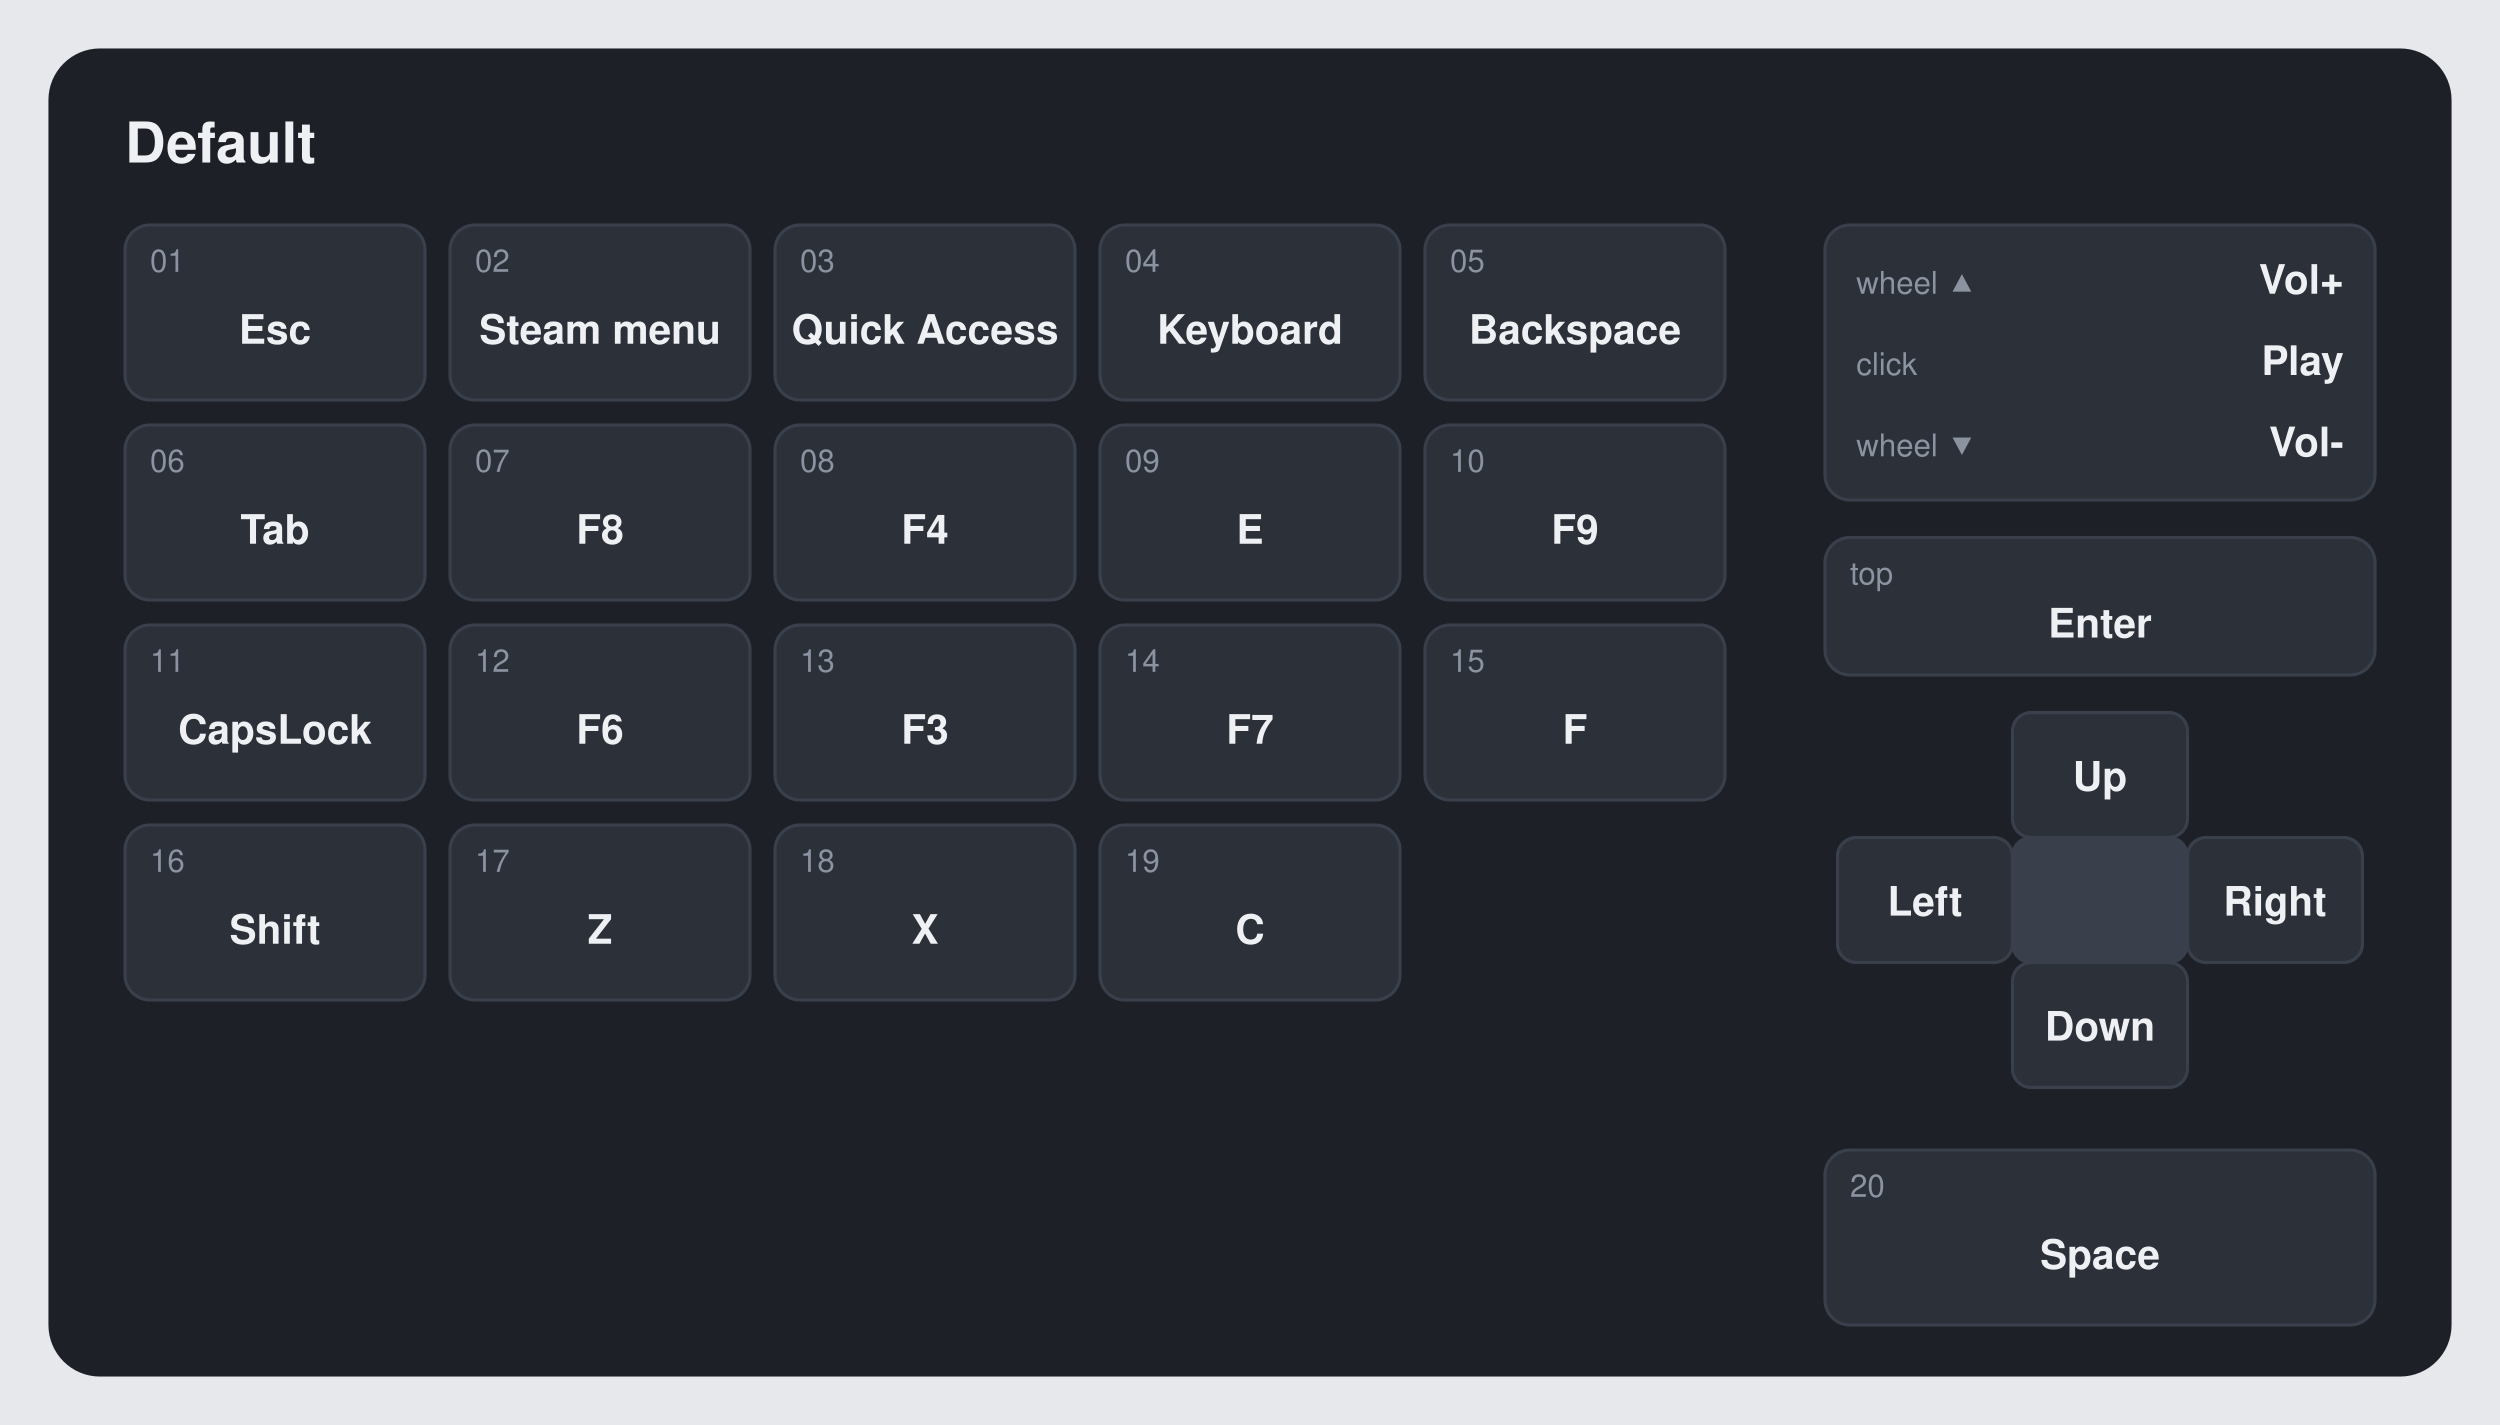
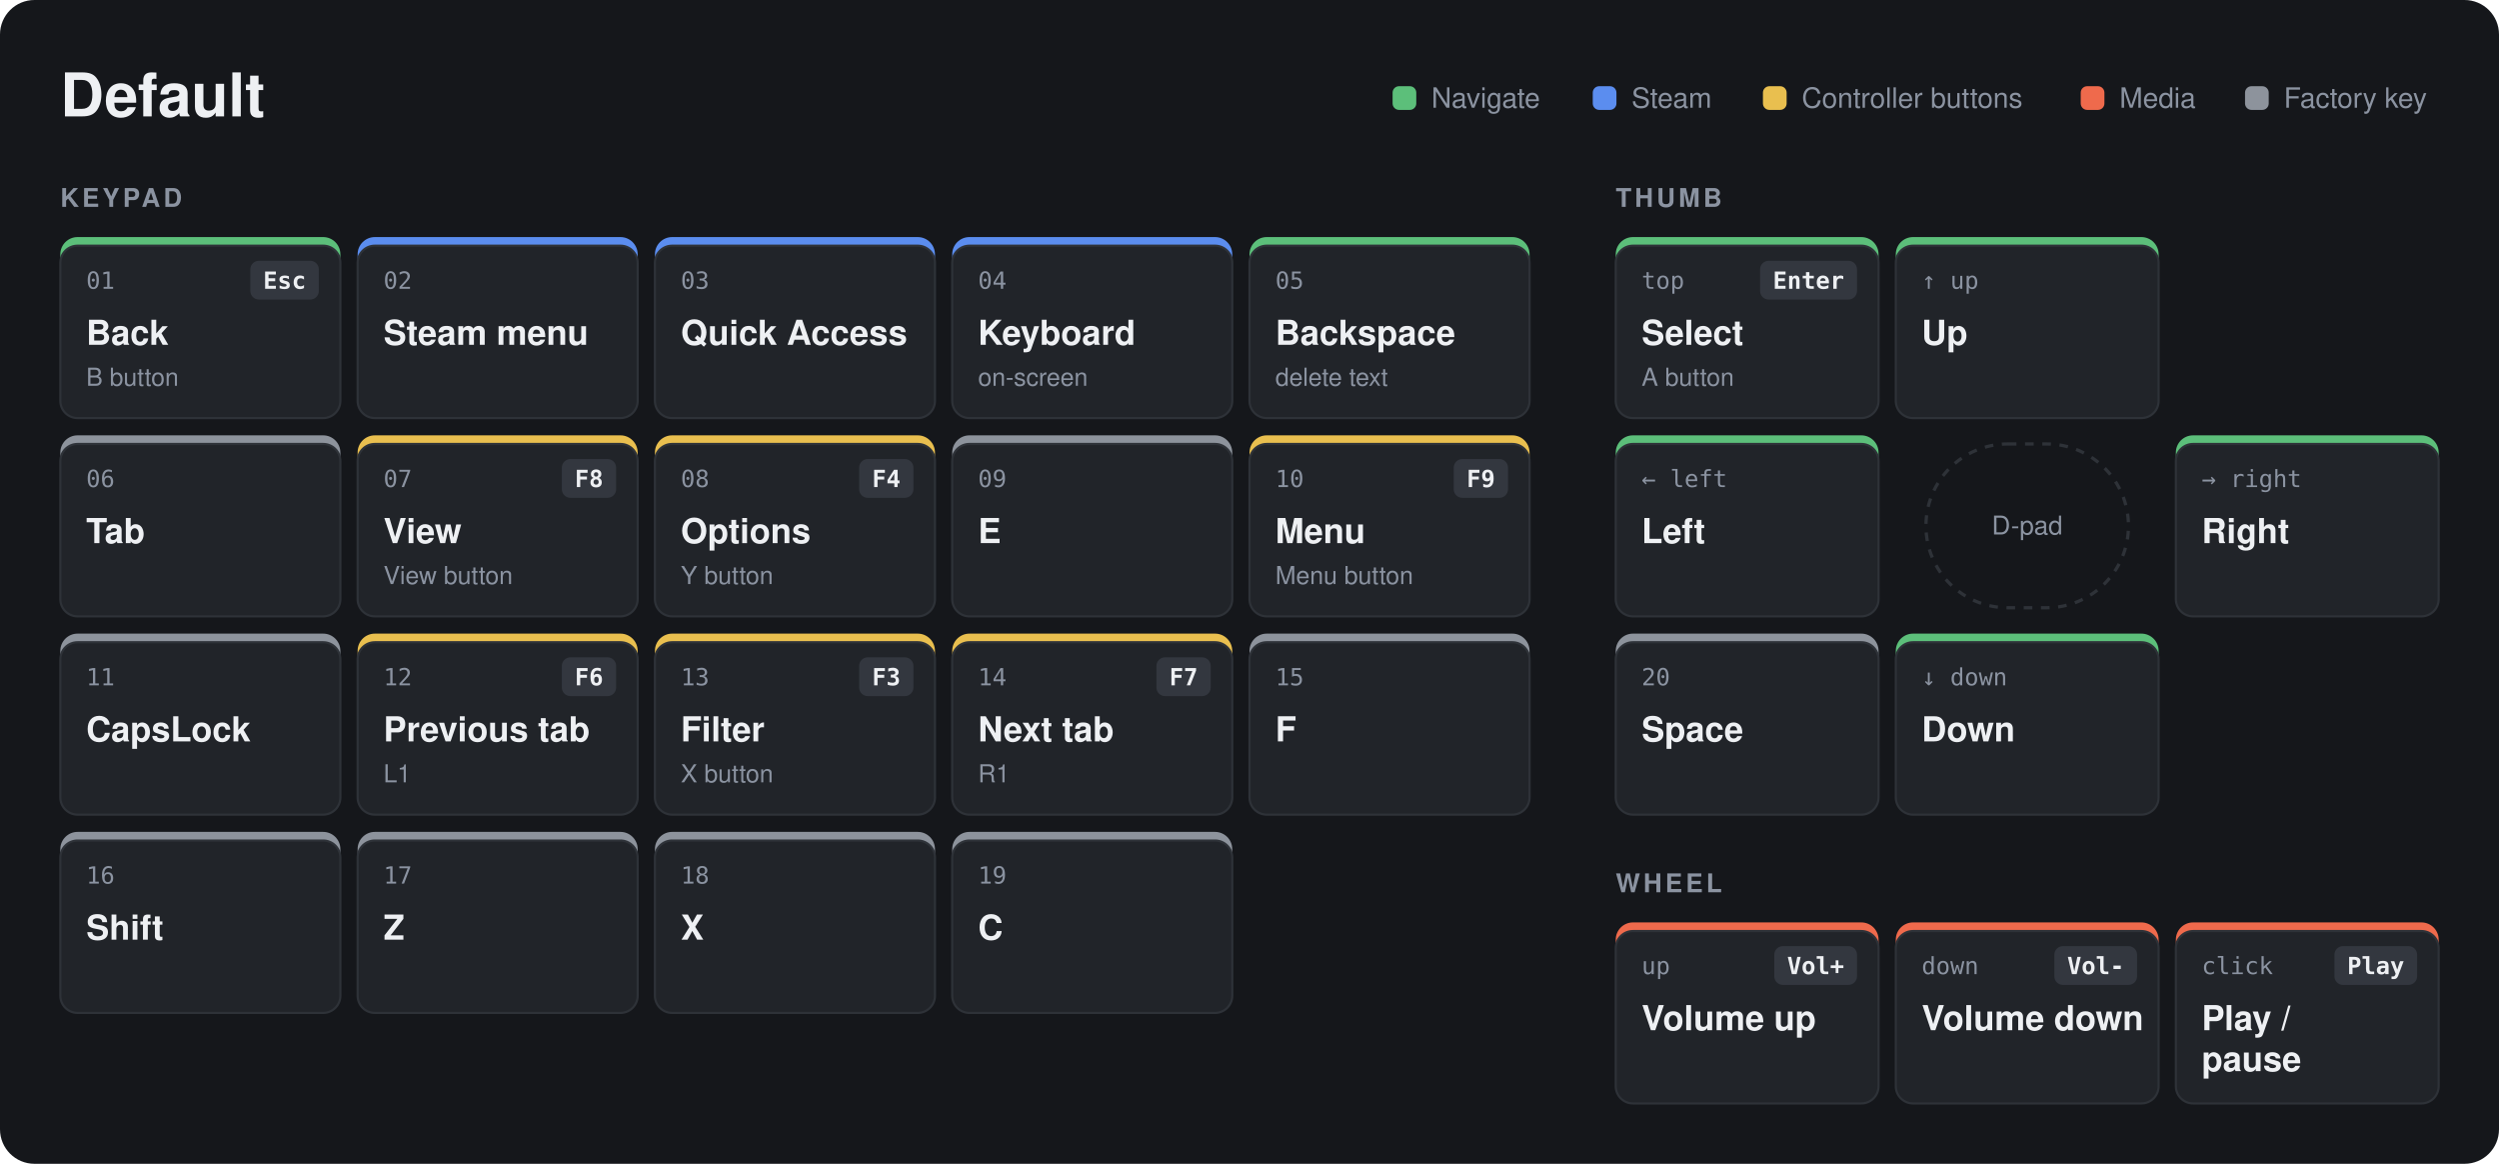
- <svg xmlns="http://www.w3.org/2000/svg" width="800" height="456" viewBox="0 0 800 456" font-family="Helvetica, Arial, sans-serif">
-   <rect x="0" y="0" width="800" height="456" rx="0" fill="#e6e8ec" stroke="#e6e8ec" />
-   <rect x="16" y="16" width="768" height="424" rx="16" fill="#1d2027" stroke="#1d2027" />
-   <text x="40" y="52" font-size="18" fill="#eef0f3" text-anchor="start" font-weight="bold">Default</text>
-   <rect x="40" y="72" width="96" height="56" rx="8" fill="#2b3039" stroke="#3a404b" />
-   <text x="48" y="87" font-size="10" fill="#8b93a1" text-anchor="start" font-weight="normal">01</text>
-   <text x="88" y="110" font-size="13" fill="#eef0f3" text-anchor="middle" font-weight="bold">Esc</text>
-   <rect x="144" y="72" width="96" height="56" rx="8" fill="#2b3039" stroke="#3a404b" />
-   <text x="152" y="87" font-size="10" fill="#8b93a1" text-anchor="start" font-weight="normal">02</text>
-   <text x="192" y="110" font-size="13" fill="#eef0f3" text-anchor="middle" font-weight="bold">Steam menu</text>
-   <rect x="248" y="72" width="96" height="56" rx="8" fill="#2b3039" stroke="#3a404b" />
-   <text x="256" y="87" font-size="10" fill="#8b93a1" text-anchor="start" font-weight="normal">03</text>
-   <text x="296" y="110" font-size="13" fill="#eef0f3" text-anchor="middle" font-weight="bold">Quick Access</text>
-   <rect x="352" y="72" width="96" height="56" rx="8" fill="#2b3039" stroke="#3a404b" />
-   <text x="360" y="87" font-size="10" fill="#8b93a1" text-anchor="start" font-weight="normal">04</text>
-   <text x="400" y="110" font-size="13" fill="#eef0f3" text-anchor="middle" font-weight="bold">Keyboard</text>
-   <rect x="456" y="72" width="96" height="56" rx="8" fill="#2b3039" stroke="#3a404b" />
-   <text x="464" y="87" font-size="10" fill="#8b93a1" text-anchor="start" font-weight="normal">05</text>
-   <text x="504" y="110" font-size="13" fill="#eef0f3" text-anchor="middle" font-weight="bold">Backspace</text>
-   <rect x="40" y="136" width="96" height="56" rx="8" fill="#2b3039" stroke="#3a404b" />
-   <text x="48" y="151" font-size="10" fill="#8b93a1" text-anchor="start" font-weight="normal">06</text>
-   <text x="88" y="174" font-size="13" fill="#eef0f3" text-anchor="middle" font-weight="bold">Tab</text>
-   <rect x="144" y="136" width="96" height="56" rx="8" fill="#2b3039" stroke="#3a404b" />
-   <text x="152" y="151" font-size="10" fill="#8b93a1" text-anchor="start" font-weight="normal">07</text>
-   <text x="192" y="174" font-size="13" fill="#eef0f3" text-anchor="middle" font-weight="bold">F8</text>
-   <rect x="248" y="136" width="96" height="56" rx="8" fill="#2b3039" stroke="#3a404b" />
-   <text x="256" y="151" font-size="10" fill="#8b93a1" text-anchor="start" font-weight="normal">08</text>
-   <text x="296" y="174" font-size="13" fill="#eef0f3" text-anchor="middle" font-weight="bold">F4</text>
-   <rect x="352" y="136" width="96" height="56" rx="8" fill="#2b3039" stroke="#3a404b" />
-   <text x="360" y="151" font-size="10" fill="#8b93a1" text-anchor="start" font-weight="normal">09</text>
-   <text x="400" y="174" font-size="13" fill="#eef0f3" text-anchor="middle" font-weight="bold">E</text>
-   <rect x="456" y="136" width="96" height="56" rx="8" fill="#2b3039" stroke="#3a404b" />
-   <text x="464" y="151" font-size="10" fill="#8b93a1" text-anchor="start" font-weight="normal">10</text>
-   <text x="504" y="174" font-size="13" fill="#eef0f3" text-anchor="middle" font-weight="bold">F9</text>
-   <rect x="40" y="200" width="96" height="56" rx="8" fill="#2b3039" stroke="#3a404b" />
-   <text x="48" y="215" font-size="10" fill="#8b93a1" text-anchor="start" font-weight="normal">11</text>
-   <text x="88" y="238" font-size="13" fill="#eef0f3" text-anchor="middle" font-weight="bold">CapsLock</text>
-   <rect x="144" y="200" width="96" height="56" rx="8" fill="#2b3039" stroke="#3a404b" />
-   <text x="152" y="215" font-size="10" fill="#8b93a1" text-anchor="start" font-weight="normal">12</text>
-   <text x="192" y="238" font-size="13" fill="#eef0f3" text-anchor="middle" font-weight="bold">F6</text>
-   <rect x="248" y="200" width="96" height="56" rx="8" fill="#2b3039" stroke="#3a404b" />
-   <text x="256" y="215" font-size="10" fill="#8b93a1" text-anchor="start" font-weight="normal">13</text>
-   <text x="296" y="238" font-size="13" fill="#eef0f3" text-anchor="middle" font-weight="bold">F3</text>
-   <rect x="352" y="200" width="96" height="56" rx="8" fill="#2b3039" stroke="#3a404b" />
-   <text x="360" y="215" font-size="10" fill="#8b93a1" text-anchor="start" font-weight="normal">14</text>
-   <text x="400" y="238" font-size="13" fill="#eef0f3" text-anchor="middle" font-weight="bold">F7</text>
-   <rect x="456" y="200" width="96" height="56" rx="8" fill="#2b3039" stroke="#3a404b" />
-   <text x="464" y="215" font-size="10" fill="#8b93a1" text-anchor="start" font-weight="normal">15</text>
-   <text x="504" y="238" font-size="13" fill="#eef0f3" text-anchor="middle" font-weight="bold">F</text>
-   <rect x="40" y="264" width="96" height="56" rx="8" fill="#2b3039" stroke="#3a404b" />
-   <text x="48" y="279" font-size="10" fill="#8b93a1" text-anchor="start" font-weight="normal">16</text>
-   <text x="88" y="302" font-size="13" fill="#eef0f3" text-anchor="middle" font-weight="bold">Shift</text>
-   <rect x="144" y="264" width="96" height="56" rx="8" fill="#2b3039" stroke="#3a404b" />
-   <text x="152" y="279" font-size="10" fill="#8b93a1" text-anchor="start" font-weight="normal">17</text>
-   <text x="192" y="302" font-size="13" fill="#eef0f3" text-anchor="middle" font-weight="bold">Z</text>
-   <rect x="248" y="264" width="96" height="56" rx="8" fill="#2b3039" stroke="#3a404b" />
-   <text x="256" y="279" font-size="10" fill="#8b93a1" text-anchor="start" font-weight="normal">18</text>
-   <text x="296" y="302" font-size="13" fill="#eef0f3" text-anchor="middle" font-weight="bold">X</text>
-   <rect x="352" y="264" width="96" height="56" rx="8" fill="#2b3039" stroke="#3a404b" />
-   <text x="360" y="279" font-size="10" fill="#8b93a1" text-anchor="start" font-weight="normal">19</text>
-   <text x="400" y="302" font-size="13" fill="#eef0f3" text-anchor="middle" font-weight="bold">C</text>
-   <rect x="584" y="72" width="176" height="88" rx="8" fill="#2b3039" stroke="#3a404b" />
-   <text x="594" y="94" font-size="10" fill="#8b93a1" text-anchor="start" font-weight="normal">wheel ▲</text>
-   <text x="750" y="94" font-size="13" fill="#eef0f3" text-anchor="end" font-weight="bold">Vol+</text>
-   <text x="594" y="120" font-size="10" fill="#8b93a1" text-anchor="start" font-weight="normal">click</text>
-   <text x="750" y="120" font-size="13" fill="#eef0f3" text-anchor="end" font-weight="bold">Play</text>
-   <text x="594" y="146" font-size="10" fill="#8b93a1" text-anchor="start" font-weight="normal">wheel ▼</text>
-   <text x="750" y="146" font-size="13" fill="#eef0f3" text-anchor="end" font-weight="bold">Vol-</text>
-   <rect x="584" y="172" width="176" height="44" rx="8" fill="#2b3039" stroke="#3a404b" />
-   <text x="592" y="187" font-size="10" fill="#8b93a1" text-anchor="start" font-weight="normal">top</text>
-   <text x="672" y="204" font-size="13" fill="#eef0f3" text-anchor="middle" font-weight="bold">Enter</text>
-   <rect x="644" y="228" width="56" height="40" rx="6" fill="#2b3039" stroke="#3a404b" />
-   <text x="672" y="253" font-size="13" fill="#eef0f3" text-anchor="middle" font-weight="bold">Up</text>
-   <rect x="588" y="268" width="56" height="40" rx="6" fill="#2b3039" stroke="#3a404b" />
-   <text x="616" y="293" font-size="13" fill="#eef0f3" text-anchor="middle" font-weight="bold">Left</text>
-   <rect x="700" y="268" width="56" height="40" rx="6" fill="#2b3039" stroke="#3a404b" />
-   <text x="728" y="293" font-size="13" fill="#eef0f3" text-anchor="middle" font-weight="bold">Right</text>
-   <rect x="644" y="308" width="56" height="40" rx="6" fill="#2b3039" stroke="#3a404b" />
-   <text x="672" y="333" font-size="13" fill="#eef0f3" text-anchor="middle" font-weight="bold">Down</text>
-   <rect x="644" y="268" width="56" height="40" rx="6" fill="#3a404b" stroke="#3a404b" />
-   <rect x="584" y="368" width="176" height="56" rx="8" fill="#2b3039" stroke="#3a404b" />
-   <text x="592" y="383" font-size="10" fill="#8b93a1" text-anchor="start" font-weight="normal">20</text>
-   <text x="672" y="406" font-size="13" fill="#eef0f3" text-anchor="middle" font-weight="bold">Space</text>
+ <svg xmlns="http://www.w3.org/2000/svg" width="1160" height="540" viewBox="0 0 1160 540" font-family="-apple-system, BlinkMacSystemFont, Segoe UI, Helvetica, Arial, sans-serif">
+   <rect x="0" y="0" width="1160" height="540" rx="16" fill="#15171b" stroke="none" stroke-width="1" />
+   <text x="28" y="54" font-size="28" fill="#eef0f3" text-anchor="start" font-weight="bold">Default</text>
+   <text x="1060.11" y="50" font-size="13" fill="#8b93a1" text-anchor="start" font-weight="normal">Factory key</text>
+   <rect x="1042.11" y="40" width="11" height="11" rx="3" fill="#8d939c" stroke="none" stroke-width="1" />
+   <text x="983.84" y="50" font-size="13" fill="#8b93a1" text-anchor="start" font-weight="normal">Media</text>
+   <rect x="965.84" y="40" width="11" height="11" rx="3" fill="#ef6a4c" stroke="none" stroke-width="1" />
+   <text x="836.33" y="50" font-size="13" fill="#8b93a1" text-anchor="start" font-weight="normal">Controller buttons</text>
+   <rect x="818.33" y="40" width="11" height="11" rx="3" fill="#e9bf4f" stroke="none" stroke-width="1" />
+   <text x="757.33" y="50" font-size="13" fill="#8b93a1" text-anchor="start" font-weight="normal">Steam</text>
+   <rect x="739.33" y="40" width="11" height="11" rx="3" fill="#5b8def" stroke="none" stroke-width="1" />
+   <text x="664.42" y="50" font-size="13" fill="#8b93a1" text-anchor="start" font-weight="normal">Navigate</text>
+   <rect x="646.42" y="40" width="11" height="11" rx="3" fill="#5cbf7a" stroke="none" stroke-width="1" />
+   <text x="28" y="96" font-size="12" fill="#8b93a1" text-anchor="start" font-weight="bold" letter-spacing="1.5">KEYPAD</text>
+   <text x="750" y="96" font-size="12" fill="#8b93a1" text-anchor="start" font-weight="bold" letter-spacing="1.5">THUMB</text>
+   <text x="750" y="414" font-size="12" fill="#8b93a1" text-anchor="start" font-weight="bold" letter-spacing="1.5">WHEEL</text>
+   <rect x="28" y="110" width="130" height="84" rx="8" fill="#5cbf7a" stroke="none" stroke-width="1" />
+   <rect x="28" y="114" width="130" height="80" rx="8" fill="#212429" stroke="#2e3238" stroke-width="1" />
+   <text x="40" y="134" font-size="11" fill="#8b93a1" text-anchor="start" font-weight="normal" font-family="ui-monospace, SFMono-Regular, Menlo, Consolas, monospace">01</text>
+   <rect x="116.2" y="121" width="31.8" height="18" rx="4" fill="#33373f" stroke="none" stroke-width="1" />
+   <text x="132.1" y="134" font-size="11" fill="#eef0f3" text-anchor="middle" font-weight="bold" font-family="ui-monospace, SFMono-Regular, Menlo, Consolas, monospace">Esc</text>
+   <text x="40" y="160" font-size="16" fill="#eef0f3" text-anchor="start" font-weight="bold">Back</text>
+   <text x="40" y="179" font-size="11.5" fill="#8b93a1" text-anchor="start" font-weight="normal">B button</text>
+   <rect x="166" y="110" width="130" height="84" rx="8" fill="#5b8def" stroke="none" stroke-width="1" />
+   <rect x="166" y="114" width="130" height="80" rx="8" fill="#212429" stroke="#2e3238" stroke-width="1" />
+   <text x="178" y="134" font-size="11" fill="#8b93a1" text-anchor="start" font-weight="normal" font-family="ui-monospace, SFMono-Regular, Menlo, Consolas, monospace">02</text>
+   <text x="178" y="160" font-size="16" fill="#eef0f3" text-anchor="start" font-weight="bold">Steam menu</text>
+   <rect x="304" y="110" width="130" height="84" rx="8" fill="#5b8def" stroke="none" stroke-width="1" />
+   <rect x="304" y="114" width="130" height="80" rx="8" fill="#212429" stroke="#2e3238" stroke-width="1" />
+   <text x="316" y="134" font-size="11" fill="#8b93a1" text-anchor="start" font-weight="normal" font-family="ui-monospace, SFMono-Regular, Menlo, Consolas, monospace">03</text>
+   <text x="316" y="160" font-size="16" fill="#eef0f3" text-anchor="start" font-weight="bold">Quick Access</text>
+   <rect x="442" y="110" width="130" height="84" rx="8" fill="#5b8def" stroke="none" stroke-width="1" />
+   <rect x="442" y="114" width="130" height="80" rx="8" fill="#212429" stroke="#2e3238" stroke-width="1" />
+   <text x="454" y="134" font-size="11" fill="#8b93a1" text-anchor="start" font-weight="normal" font-family="ui-monospace, SFMono-Regular, Menlo, Consolas, monospace">04</text>
+   <text x="454" y="160" font-size="16" fill="#eef0f3" text-anchor="start" font-weight="bold">Keyboard</text>
+   <text x="454" y="179" font-size="11.5" fill="#8b93a1" text-anchor="start" font-weight="normal">on-screen</text>
+   <rect x="580" y="110" width="130" height="84" rx="8" fill="#5cbf7a" stroke="none" stroke-width="1" />
+   <rect x="580" y="114" width="130" height="80" rx="8" fill="#212429" stroke="#2e3238" stroke-width="1" />
+   <text x="592" y="134" font-size="11" fill="#8b93a1" text-anchor="start" font-weight="normal" font-family="ui-monospace, SFMono-Regular, Menlo, Consolas, monospace">05</text>
+   <text x="592" y="160" font-size="16" fill="#eef0f3" text-anchor="start" font-weight="bold">Backspace</text>
+   <text x="592" y="179" font-size="11.5" fill="#8b93a1" text-anchor="start" font-weight="normal">delete text</text>
+   <rect x="28" y="202" width="130" height="84" rx="8" fill="#8d939c" stroke="none" stroke-width="1" />
+   <rect x="28" y="206" width="130" height="80" rx="8" fill="#212429" stroke="#2e3238" stroke-width="1" />
+   <text x="40" y="226" font-size="11" fill="#8b93a1" text-anchor="start" font-weight="normal" font-family="ui-monospace, SFMono-Regular, Menlo, Consolas, monospace">06</text>
+   <text x="40" y="252" font-size="16" fill="#eef0f3" text-anchor="start" font-weight="bold">Tab</text>
+   <rect x="166" y="202" width="130" height="84" rx="8" fill="#e9bf4f" stroke="none" stroke-width="1" />
+   <rect x="166" y="206" width="130" height="80" rx="8" fill="#212429" stroke="#2e3238" stroke-width="1" />
+   <text x="178" y="226" font-size="11" fill="#8b93a1" text-anchor="start" font-weight="normal" font-family="ui-monospace, SFMono-Regular, Menlo, Consolas, monospace">07</text>
+   <rect x="260.8" y="213" width="25.2" height="18" rx="4" fill="#33373f" stroke="none" stroke-width="1" />
+   <text x="273.4" y="226" font-size="11" fill="#eef0f3" text-anchor="middle" font-weight="bold" font-family="ui-monospace, SFMono-Regular, Menlo, Consolas, monospace">F8</text>
+   <text x="178" y="252" font-size="16" fill="#eef0f3" text-anchor="start" font-weight="bold">View</text>
+   <text x="178" y="271" font-size="11.5" fill="#8b93a1" text-anchor="start" font-weight="normal">View button</text>
+   <rect x="304" y="202" width="130" height="84" rx="8" fill="#e9bf4f" stroke="none" stroke-width="1" />
+   <rect x="304" y="206" width="130" height="80" rx="8" fill="#212429" stroke="#2e3238" stroke-width="1" />
+   <text x="316" y="226" font-size="11" fill="#8b93a1" text-anchor="start" font-weight="normal" font-family="ui-monospace, SFMono-Regular, Menlo, Consolas, monospace">08</text>
+   <rect x="398.8" y="213" width="25.2" height="18" rx="4" fill="#33373f" stroke="none" stroke-width="1" />
+   <text x="411.4" y="226" font-size="11" fill="#eef0f3" text-anchor="middle" font-weight="bold" font-family="ui-monospace, SFMono-Regular, Menlo, Consolas, monospace">F4</text>
+   <text x="316" y="252" font-size="16" fill="#eef0f3" text-anchor="start" font-weight="bold">Options</text>
+   <text x="316" y="271" font-size="11.5" fill="#8b93a1" text-anchor="start" font-weight="normal">Y button</text>
+   <rect x="442" y="202" width="130" height="84" rx="8" fill="#8d939c" stroke="none" stroke-width="1" />
+   <rect x="442" y="206" width="130" height="80" rx="8" fill="#212429" stroke="#2e3238" stroke-width="1" />
+   <text x="454" y="226" font-size="11" fill="#8b93a1" text-anchor="start" font-weight="normal" font-family="ui-monospace, SFMono-Regular, Menlo, Consolas, monospace">09</text>
+   <text x="454" y="252" font-size="16" fill="#eef0f3" text-anchor="start" font-weight="bold">E</text>
+   <rect x="580" y="202" width="130" height="84" rx="8" fill="#e9bf4f" stroke="none" stroke-width="1" />
+   <rect x="580" y="206" width="130" height="80" rx="8" fill="#212429" stroke="#2e3238" stroke-width="1" />
+   <text x="592" y="226" font-size="11" fill="#8b93a1" text-anchor="start" font-weight="normal" font-family="ui-monospace, SFMono-Regular, Menlo, Consolas, monospace">10</text>
+   <rect x="674.8" y="213" width="25.2" height="18" rx="4" fill="#33373f" stroke="none" stroke-width="1" />
+   <text x="687.4" y="226" font-size="11" fill="#eef0f3" text-anchor="middle" font-weight="bold" font-family="ui-monospace, SFMono-Regular, Menlo, Consolas, monospace">F9</text>
+   <text x="592" y="252" font-size="16" fill="#eef0f3" text-anchor="start" font-weight="bold">Menu</text>
+   <text x="592" y="271" font-size="11.5" fill="#8b93a1" text-anchor="start" font-weight="normal">Menu button</text>
+   <rect x="28" y="294" width="130" height="84" rx="8" fill="#8d939c" stroke="none" stroke-width="1" />
+   <rect x="28" y="298" width="130" height="80" rx="8" fill="#212429" stroke="#2e3238" stroke-width="1" />
+   <text x="40" y="318" font-size="11" fill="#8b93a1" text-anchor="start" font-weight="normal" font-family="ui-monospace, SFMono-Regular, Menlo, Consolas, monospace">11</text>
+   <text x="40" y="344" font-size="16" fill="#eef0f3" text-anchor="start" font-weight="bold">CapsLock</text>
+   <rect x="166" y="294" width="130" height="84" rx="8" fill="#e9bf4f" stroke="none" stroke-width="1" />
+   <rect x="166" y="298" width="130" height="80" rx="8" fill="#212429" stroke="#2e3238" stroke-width="1" />
+   <text x="178" y="318" font-size="11" fill="#8b93a1" text-anchor="start" font-weight="normal" font-family="ui-monospace, SFMono-Regular, Menlo, Consolas, monospace">12</text>
+   <rect x="260.8" y="305" width="25.2" height="18" rx="4" fill="#33373f" stroke="none" stroke-width="1" />
+   <text x="273.4" y="318" font-size="11" fill="#eef0f3" text-anchor="middle" font-weight="bold" font-family="ui-monospace, SFMono-Regular, Menlo, Consolas, monospace">F6</text>
+   <text x="178" y="344" font-size="16" fill="#eef0f3" text-anchor="start" font-weight="bold">Previous tab</text>
+   <text x="178" y="363" font-size="11.5" fill="#8b93a1" text-anchor="start" font-weight="normal">L1</text>
+   <rect x="304" y="294" width="130" height="84" rx="8" fill="#e9bf4f" stroke="none" stroke-width="1" />
+   <rect x="304" y="298" width="130" height="80" rx="8" fill="#212429" stroke="#2e3238" stroke-width="1" />
+   <text x="316" y="318" font-size="11" fill="#8b93a1" text-anchor="start" font-weight="normal" font-family="ui-monospace, SFMono-Regular, Menlo, Consolas, monospace">13</text>
+   <rect x="398.8" y="305" width="25.2" height="18" rx="4" fill="#33373f" stroke="none" stroke-width="1" />
+   <text x="411.4" y="318" font-size="11" fill="#eef0f3" text-anchor="middle" font-weight="bold" font-family="ui-monospace, SFMono-Regular, Menlo, Consolas, monospace">F3</text>
+   <text x="316" y="344" font-size="16" fill="#eef0f3" text-anchor="start" font-weight="bold">Filter</text>
+   <text x="316" y="363" font-size="11.5" fill="#8b93a1" text-anchor="start" font-weight="normal">X button</text>
+   <rect x="442" y="294" width="130" height="84" rx="8" fill="#e9bf4f" stroke="none" stroke-width="1" />
+   <rect x="442" y="298" width="130" height="80" rx="8" fill="#212429" stroke="#2e3238" stroke-width="1" />
+   <text x="454" y="318" font-size="11" fill="#8b93a1" text-anchor="start" font-weight="normal" font-family="ui-monospace, SFMono-Regular, Menlo, Consolas, monospace">14</text>
+   <rect x="536.8" y="305" width="25.2" height="18" rx="4" fill="#33373f" stroke="none" stroke-width="1" />
+   <text x="549.4" y="318" font-size="11" fill="#eef0f3" text-anchor="middle" font-weight="bold" font-family="ui-monospace, SFMono-Regular, Menlo, Consolas, monospace">F7</text>
+   <text x="454" y="344" font-size="16" fill="#eef0f3" text-anchor="start" font-weight="bold">Next tab</text>
+   <text x="454" y="363" font-size="11.5" fill="#8b93a1" text-anchor="start" font-weight="normal">R1</text>
+   <rect x="580" y="294" width="130" height="84" rx="8" fill="#8d939c" stroke="none" stroke-width="1" />
+   <rect x="580" y="298" width="130" height="80" rx="8" fill="#212429" stroke="#2e3238" stroke-width="1" />
+   <text x="592" y="318" font-size="11" fill="#8b93a1" text-anchor="start" font-weight="normal" font-family="ui-monospace, SFMono-Regular, Menlo, Consolas, monospace">15</text>
+   <text x="592" y="344" font-size="16" fill="#eef0f3" text-anchor="start" font-weight="bold">F</text>
+   <rect x="28" y="386" width="130" height="84" rx="8" fill="#8d939c" stroke="none" stroke-width="1" />
+   <rect x="28" y="390" width="130" height="80" rx="8" fill="#212429" stroke="#2e3238" stroke-width="1" />
+   <text x="40" y="410" font-size="11" fill="#8b93a1" text-anchor="start" font-weight="normal" font-family="ui-monospace, SFMono-Regular, Menlo, Consolas, monospace">16</text>
+   <text x="40" y="436" font-size="16" fill="#eef0f3" text-anchor="start" font-weight="bold">Shift</text>
+   <rect x="166" y="386" width="130" height="84" rx="8" fill="#8d939c" stroke="none" stroke-width="1" />
+   <rect x="166" y="390" width="130" height="80" rx="8" fill="#212429" stroke="#2e3238" stroke-width="1" />
+   <text x="178" y="410" font-size="11" fill="#8b93a1" text-anchor="start" font-weight="normal" font-family="ui-monospace, SFMono-Regular, Menlo, Consolas, monospace">17</text>
+   <text x="178" y="436" font-size="16" fill="#eef0f3" text-anchor="start" font-weight="bold">Z</text>
+   <rect x="304" y="386" width="130" height="84" rx="8" fill="#8d939c" stroke="none" stroke-width="1" />
+   <rect x="304" y="390" width="130" height="80" rx="8" fill="#212429" stroke="#2e3238" stroke-width="1" />
+   <text x="316" y="410" font-size="11" fill="#8b93a1" text-anchor="start" font-weight="normal" font-family="ui-monospace, SFMono-Regular, Menlo, Consolas, monospace">18</text>
+   <text x="316" y="436" font-size="16" fill="#eef0f3" text-anchor="start" font-weight="bold">X</text>
+   <rect x="442" y="386" width="130" height="84" rx="8" fill="#8d939c" stroke="none" stroke-width="1" />
+   <rect x="442" y="390" width="130" height="80" rx="8" fill="#212429" stroke="#2e3238" stroke-width="1" />
+   <text x="454" y="410" font-size="11" fill="#8b93a1" text-anchor="start" font-weight="normal" font-family="ui-monospace, SFMono-Regular, Menlo, Consolas, monospace">19</text>
+   <text x="454" y="436" font-size="16" fill="#eef0f3" text-anchor="start" font-weight="bold">C</text>
+   <rect x="750" y="110" width="122" height="84" rx="8" fill="#5cbf7a" stroke="none" stroke-width="1" />
+   <rect x="750" y="114" width="122" height="80" rx="8" fill="#212429" stroke="#2e3238" stroke-width="1" />
+   <text x="762" y="134" font-size="11" fill="#8b93a1" text-anchor="start" font-weight="normal" font-family="ui-monospace, SFMono-Regular, Menlo, Consolas, monospace">top</text>
+   <rect x="817" y="121" width="45" height="18" rx="4" fill="#33373f" stroke="none" stroke-width="1" />
+   <text x="839.5" y="134" font-size="11" fill="#eef0f3" text-anchor="middle" font-weight="bold" font-family="ui-monospace, SFMono-Regular, Menlo, Consolas, monospace">Enter</text>
+   <text x="762" y="160" font-size="16" fill="#eef0f3" text-anchor="start" font-weight="bold">Select</text>
+   <text x="762" y="179" font-size="11.5" fill="#8b93a1" text-anchor="start" font-weight="normal">A button</text>
+   <rect x="880" y="110" width="122" height="84" rx="8" fill="#5cbf7a" stroke="none" stroke-width="1" />
+   <rect x="880" y="114" width="122" height="80" rx="8" fill="#212429" stroke="#2e3238" stroke-width="1" />
+   <text x="892" y="134" font-size="11" fill="#8b93a1" text-anchor="start" font-weight="normal" font-family="ui-monospace, SFMono-Regular, Menlo, Consolas, monospace">↑ up</text>
+   <text x="892" y="160" font-size="16" fill="#eef0f3" text-anchor="start" font-weight="bold">Up</text>
+   <rect x="750" y="202" width="122" height="84" rx="8" fill="#5cbf7a" stroke="none" stroke-width="1" />
+   <rect x="750" y="206" width="122" height="80" rx="8" fill="#212429" stroke="#2e3238" stroke-width="1" />
+   <text x="762" y="226" font-size="11" fill="#8b93a1" text-anchor="start" font-weight="normal" font-family="ui-monospace, SFMono-Regular, Menlo, Consolas, monospace">← left</text>
+   <text x="762" y="252" font-size="16" fill="#eef0f3" text-anchor="start" font-weight="bold">Left</text>
+   <rect x="1010" y="202" width="122" height="84" rx="8" fill="#5cbf7a" stroke="none" stroke-width="1" />
+   <rect x="1010" y="206" width="122" height="80" rx="8" fill="#212429" stroke="#2e3238" stroke-width="1" />
+   <text x="1022" y="226" font-size="11" fill="#8b93a1" text-anchor="start" font-weight="normal" font-family="ui-monospace, SFMono-Regular, Menlo, Consolas, monospace">→ right</text>
+   <text x="1022" y="252" font-size="16" fill="#eef0f3" text-anchor="start" font-weight="bold">Right</text>
+   <rect x="750" y="294" width="122" height="84" rx="8" fill="#8d939c" stroke="none" stroke-width="1" />
+   <rect x="750" y="298" width="122" height="80" rx="8" fill="#212429" stroke="#2e3238" stroke-width="1" />
+   <text x="762" y="318" font-size="11" fill="#8b93a1" text-anchor="start" font-weight="normal" font-family="ui-monospace, SFMono-Regular, Menlo, Consolas, monospace">20</text>
+   <text x="762" y="344" font-size="16" fill="#eef0f3" text-anchor="start" font-weight="bold">Space</text>
+   <rect x="880" y="294" width="122" height="84" rx="8" fill="#5cbf7a" stroke="none" stroke-width="1" />
+   <rect x="880" y="298" width="122" height="80" rx="8" fill="#212429" stroke="#2e3238" stroke-width="1" />
+   <text x="892" y="318" font-size="11" fill="#8b93a1" text-anchor="start" font-weight="normal" font-family="ui-monospace, SFMono-Regular, Menlo, Consolas, monospace">↓ down</text>
+   <text x="892" y="344" font-size="16" fill="#eef0f3" text-anchor="start" font-weight="bold">Down</text>
+   <rect x="894" y="206" width="94" height="76" rx="38" fill="none" stroke="#2e3238" stroke-width="1.5" stroke-dasharray="4 4" />
+   <text x="941" y="248" font-size="12" fill="#8b93a1" text-anchor="middle" font-weight="normal">D-pad</text>
+   <rect x="750" y="428" width="122" height="84" rx="8" fill="#ef6a4c" stroke="none" stroke-width="1" />
+   <rect x="750" y="432" width="122" height="80" rx="8" fill="#212429" stroke="#2e3238" stroke-width="1" />
+   <text x="762" y="452" font-size="11" fill="#8b93a1" text-anchor="start" font-weight="normal" font-family="ui-monospace, SFMono-Regular, Menlo, Consolas, monospace">up</text>
+   <rect x="823.6" y="439" width="38.4" height="18" rx="4" fill="#33373f" stroke="none" stroke-width="1" />
+   <text x="842.8" y="452" font-size="11" fill="#eef0f3" text-anchor="middle" font-weight="bold" font-family="ui-monospace, SFMono-Regular, Menlo, Consolas, monospace">Vol+</text>
+   <text x="762" y="478" font-size="16" fill="#eef0f3" text-anchor="start" font-weight="bold">Volume up</text>
+   <rect x="880" y="428" width="122" height="84" rx="8" fill="#ef6a4c" stroke="none" stroke-width="1" />
+   <rect x="880" y="432" width="122" height="80" rx="8" fill="#212429" stroke="#2e3238" stroke-width="1" />
+   <text x="892" y="452" font-size="11" fill="#8b93a1" text-anchor="start" font-weight="normal" font-family="ui-monospace, SFMono-Regular, Menlo, Consolas, monospace">down</text>
+   <rect x="953.6" y="439" width="38.4" height="18" rx="4" fill="#33373f" stroke="none" stroke-width="1" />
+   <text x="972.8" y="452" font-size="11" fill="#eef0f3" text-anchor="middle" font-weight="bold" font-family="ui-monospace, SFMono-Regular, Menlo, Consolas, monospace">Vol-</text>
+   <text x="892" y="478" font-size="16" fill="#eef0f3" text-anchor="start" font-weight="bold">Volume down</text>
+   <rect x="1010" y="428" width="122" height="84" rx="8" fill="#ef6a4c" stroke="none" stroke-width="1" />
+   <rect x="1010" y="432" width="122" height="80" rx="8" fill="#212429" stroke="#2e3238" stroke-width="1" />
+   <text x="1022" y="452" font-size="11" fill="#8b93a1" text-anchor="start" font-weight="normal" font-family="ui-monospace, SFMono-Regular, Menlo, Consolas, monospace">click</text>
+   <rect x="1083.6" y="439" width="38.4" height="18" rx="4" fill="#33373f" stroke="none" stroke-width="1" />
+   <text x="1102.8" y="452" font-size="11" fill="#eef0f3" text-anchor="middle" font-weight="bold" font-family="ui-monospace, SFMono-Regular, Menlo, Consolas, monospace">Play</text>
+   <text x="1022" y="478" font-size="16" fill="#eef0f3" text-anchor="start" font-weight="bold">Play /</text>
+   <text x="1022" y="497" font-size="16" fill="#eef0f3" text-anchor="start" font-weight="bold">pause</text>
</svg>
